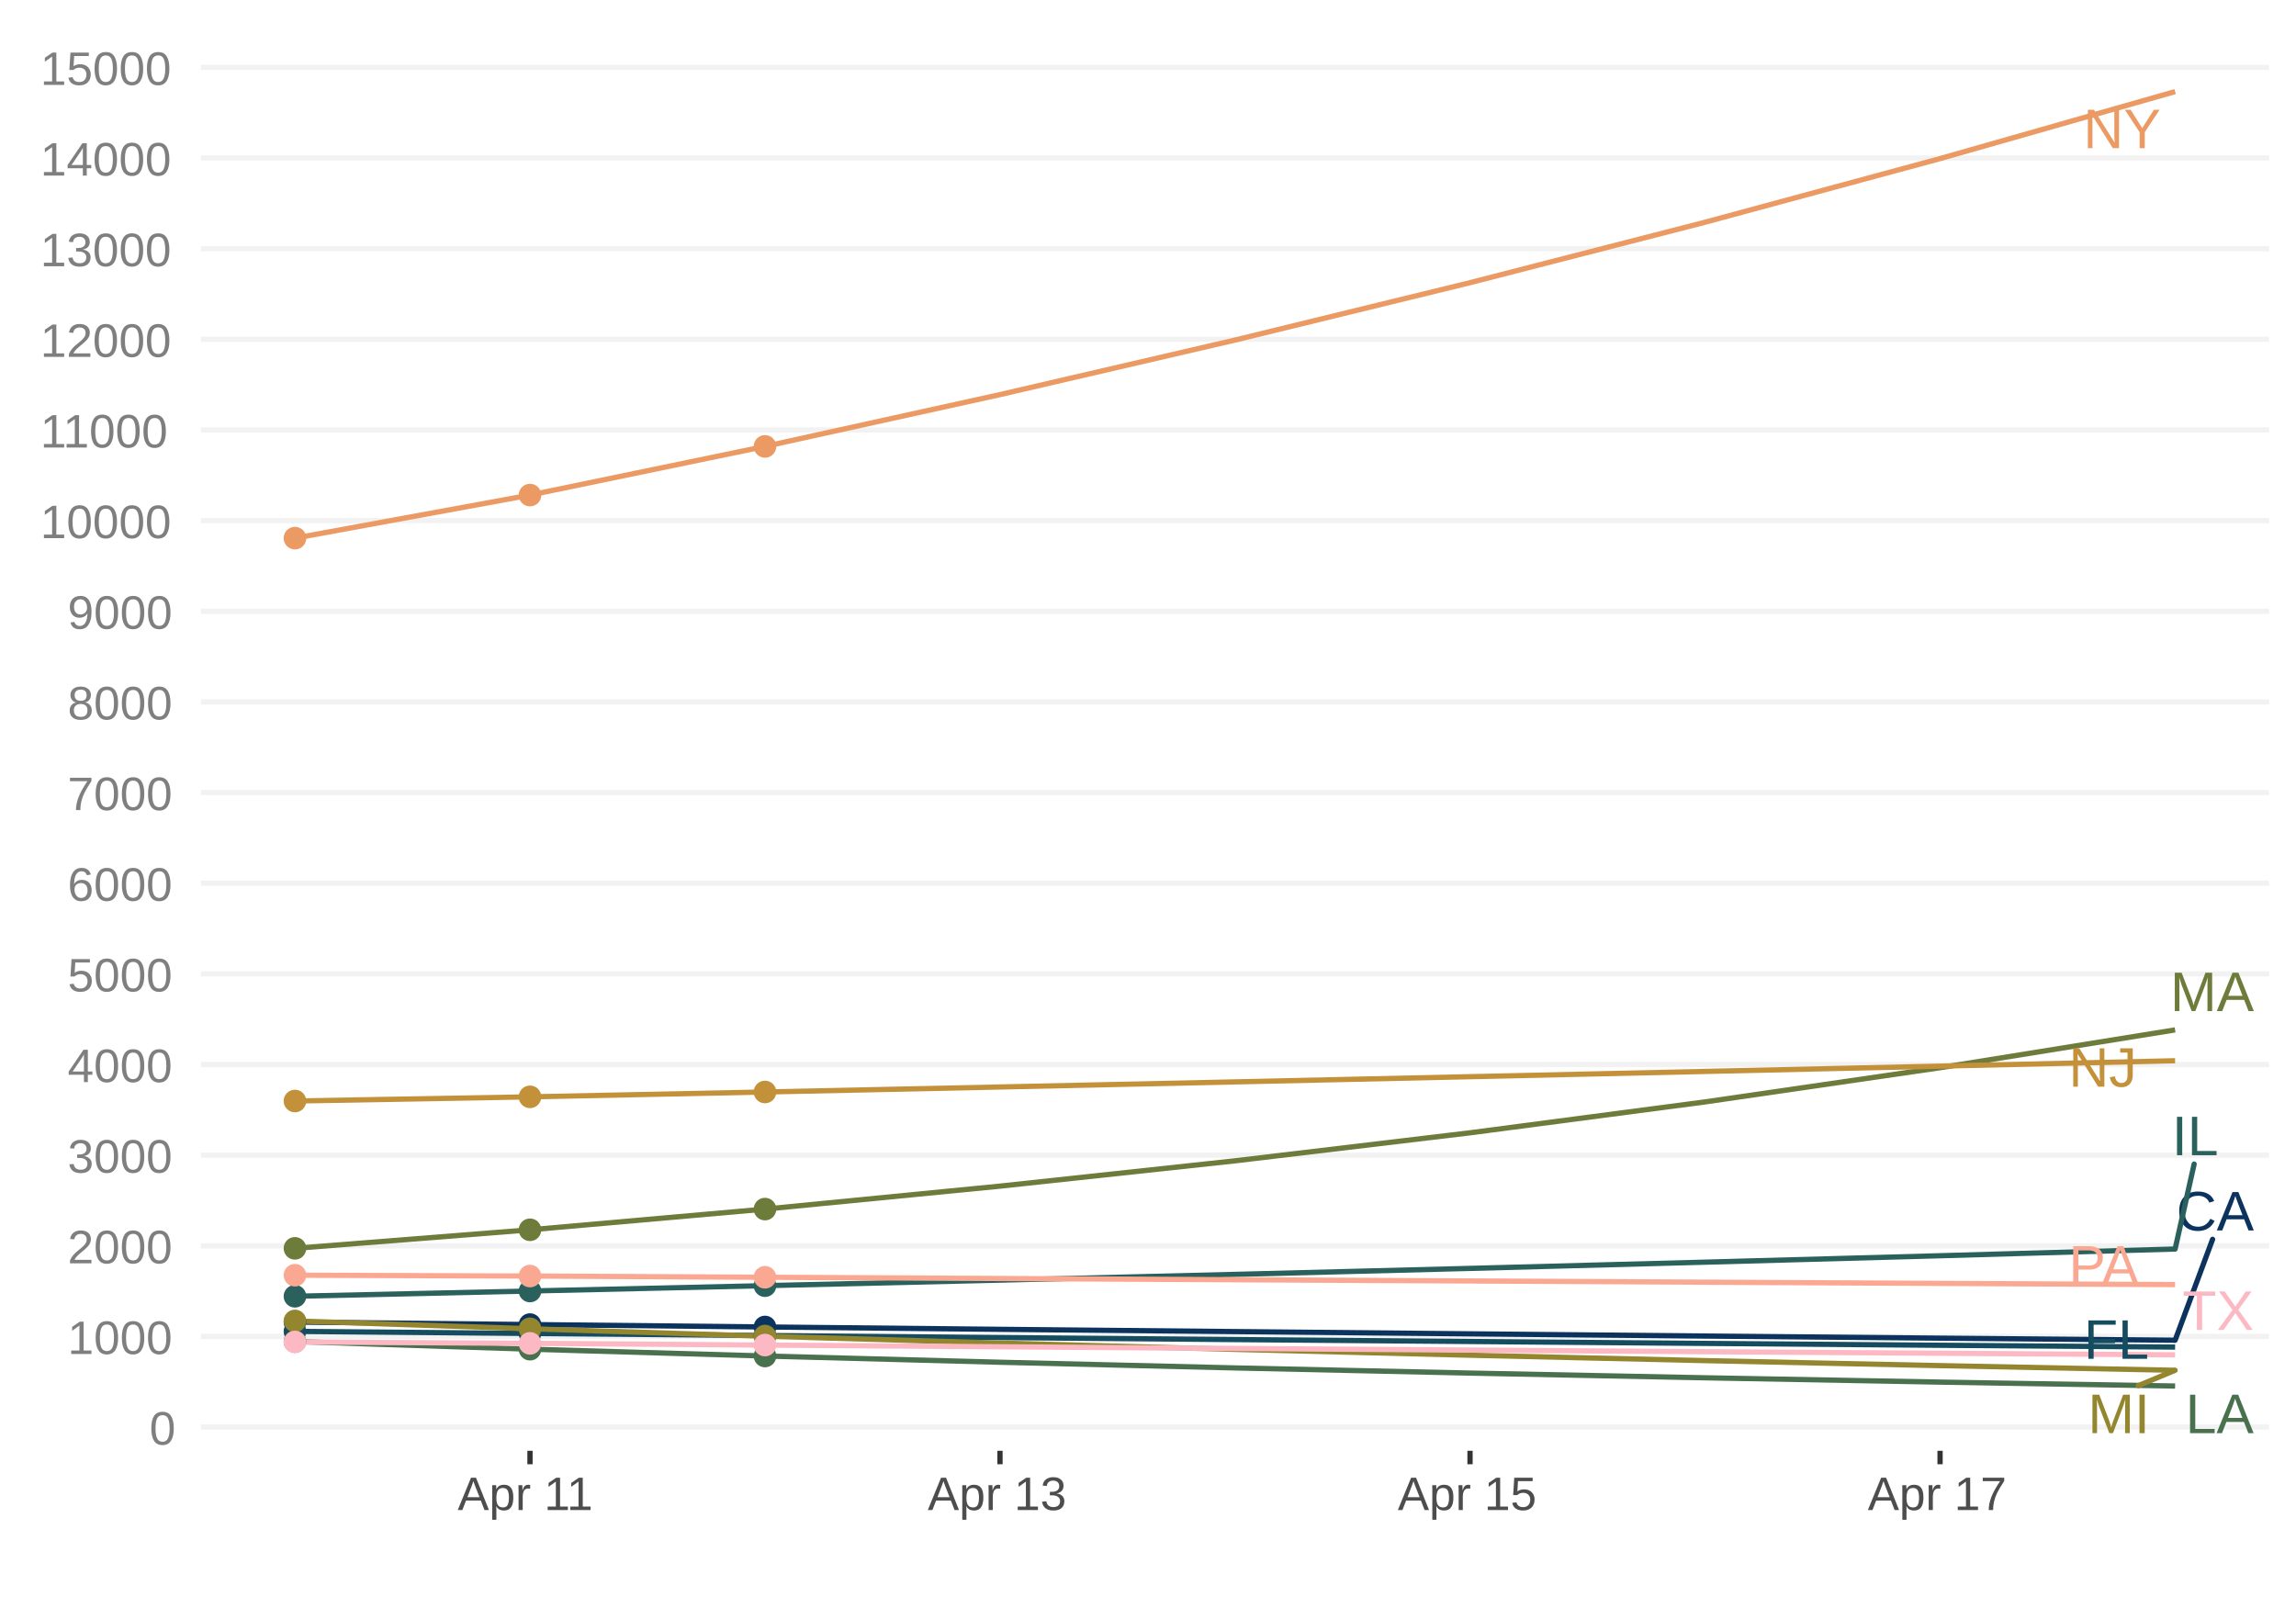
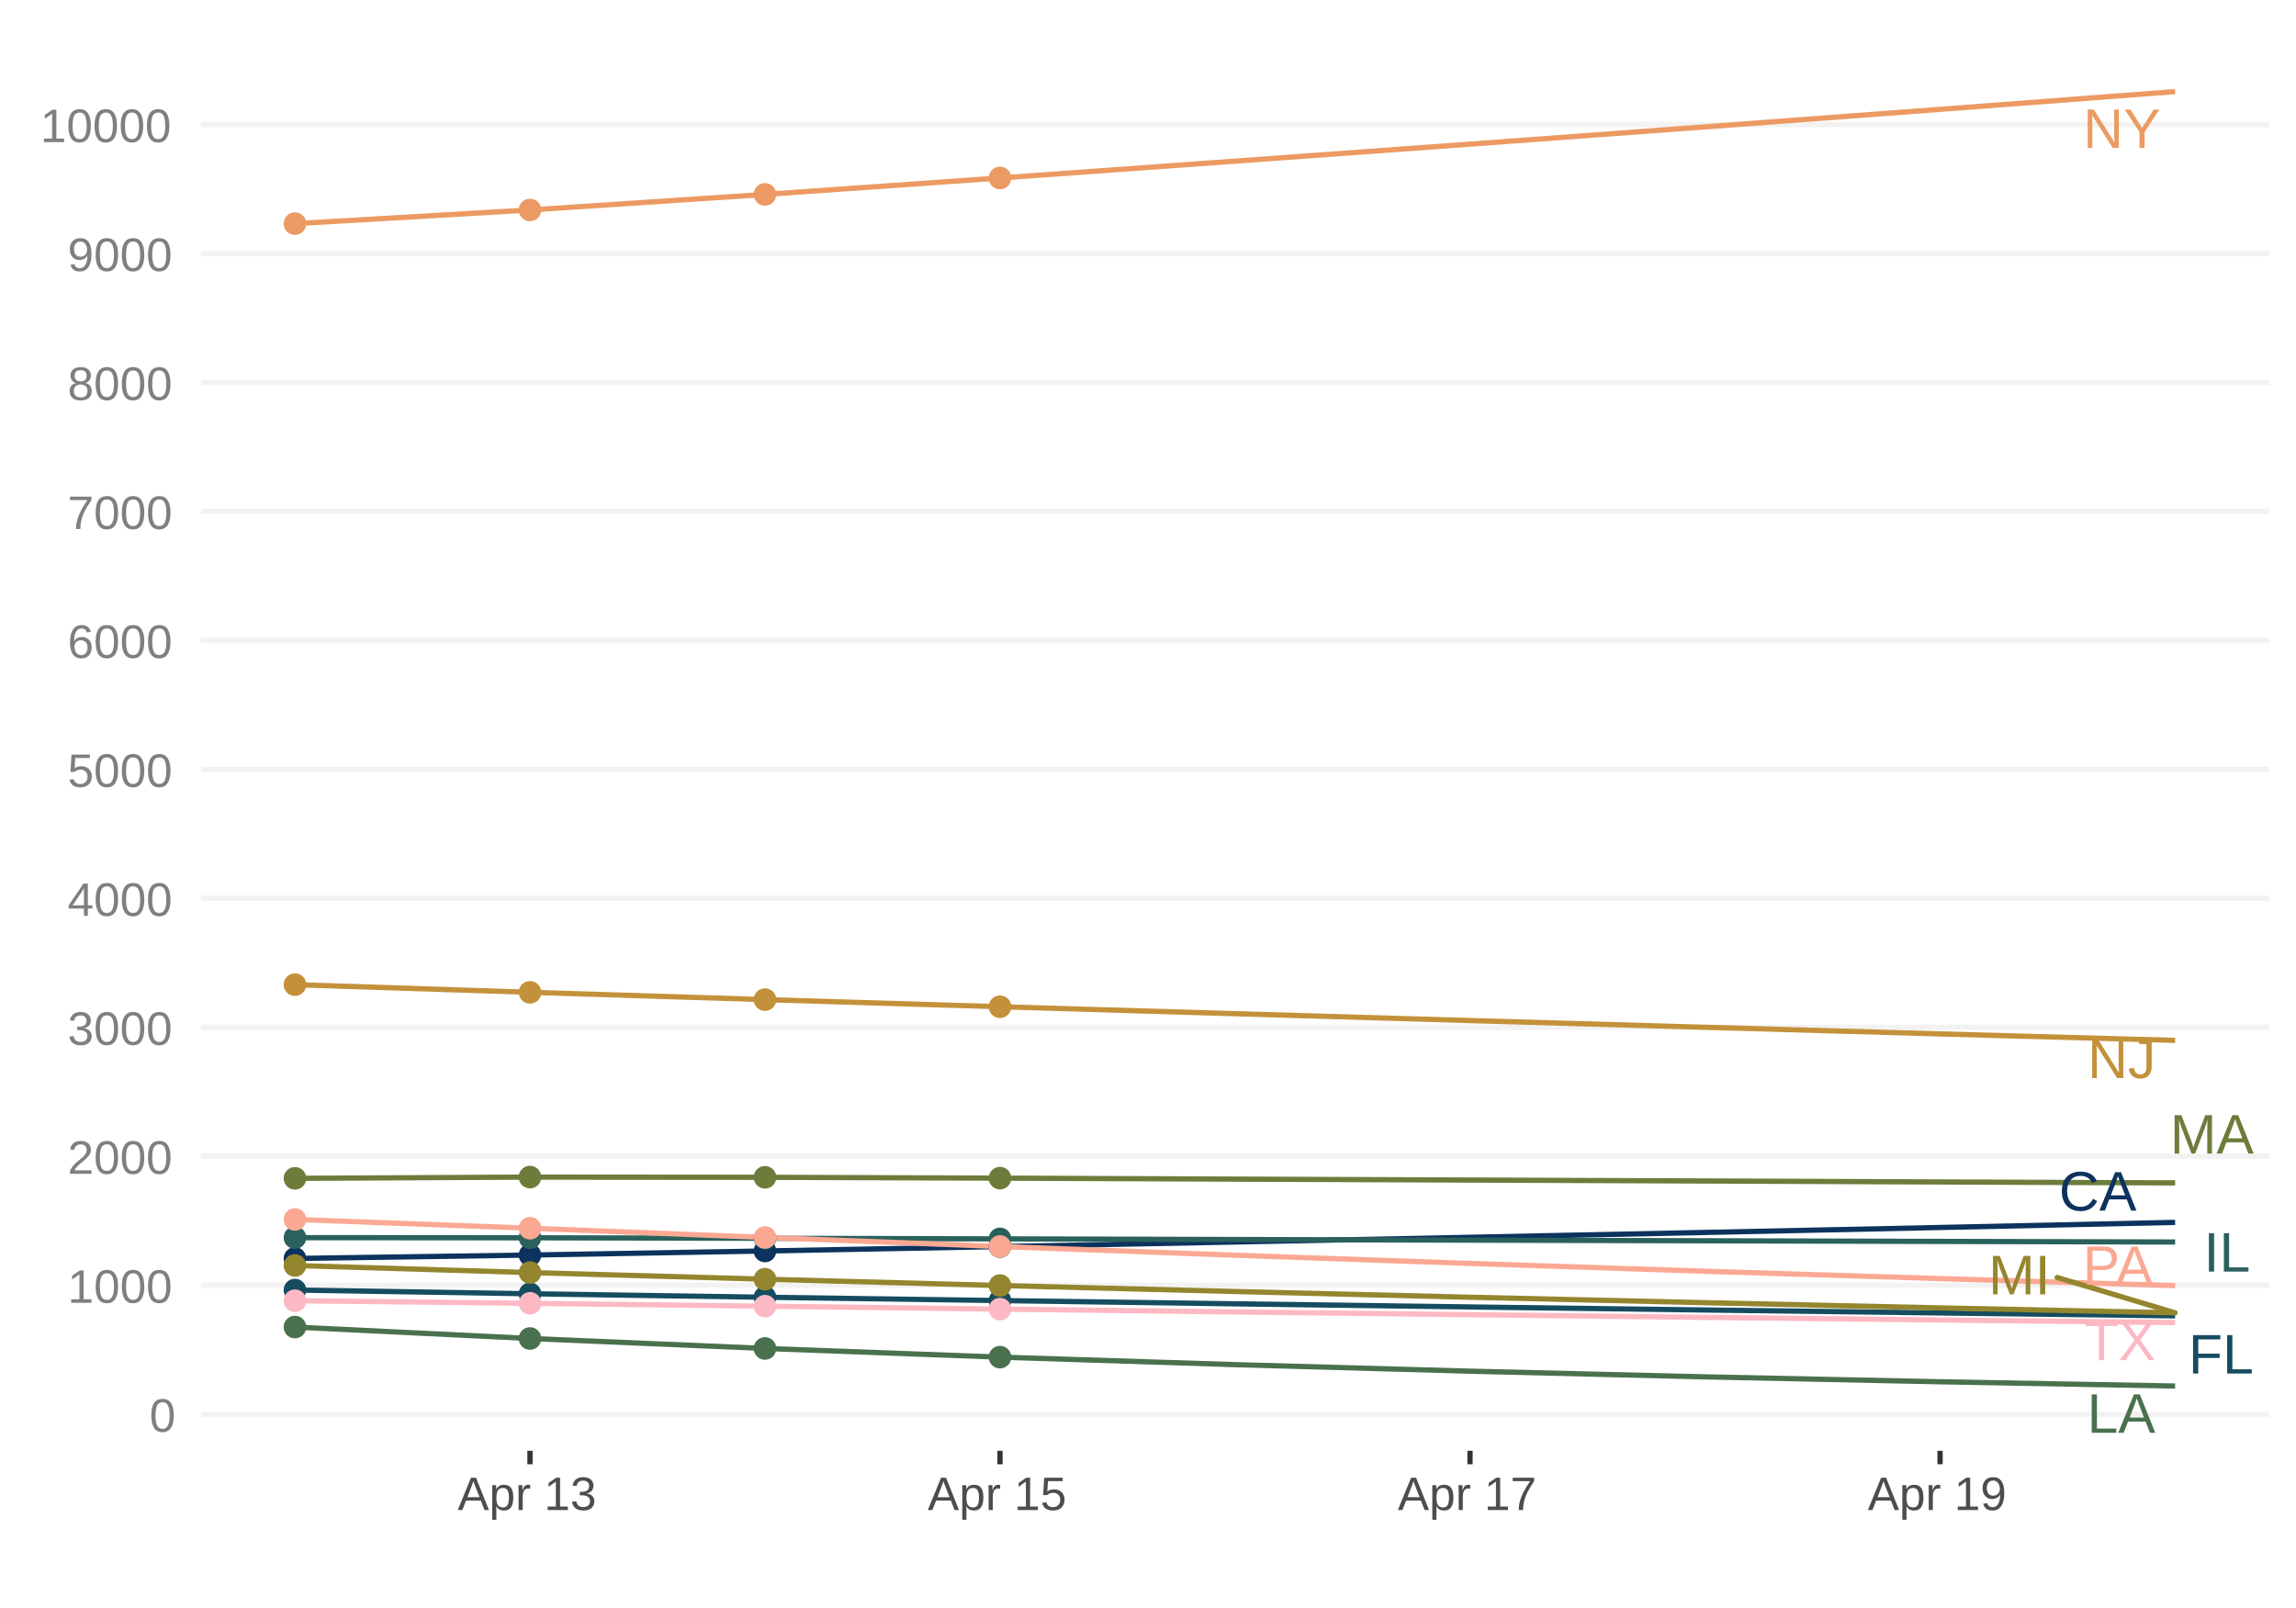
<svg xmlns="http://www.w3.org/2000/svg" viewBox="0 0 468.00 327.60">
  <defs>
    <style type="text/css">
    line, polyline, polygon, path, rect, circle {
      fill: none;
      stroke: #000000;
      stroke-linecap: round;
      stroke-linejoin: round;
      stroke-miterlimit: 10.00;
    }
  </style>
  </defs>
  <rect width="100%" height="100%" style="stroke: none; fill: none;" />
  <rect x="0.00" y="0.00" width="468.00" height="327.60" style="stroke-width: 1.07; stroke: none;" />
  <defs>
    <clipPath id="cpNDAuOTZ8NDYyLjUyfDI5NS43NHw1LjQ4">
      <rect x="40.96" y="5.48" width="421.56" height="290.26" />
    </clipPath>
  </defs>
-   <polyline points="40.96,290.91 462.52,290.91 " style="stroke-width: 1.07; stroke: #000000; stroke-opacity: 0.051; stroke-linecap: butt;" clip-path="url(#cpNDAuOTZ8NDYyLjUyfDI5NS43NHw1LjQ4)" />
-   <polyline points="40.96,272.43 462.52,272.43 " style="stroke-width: 1.07; stroke: #000000; stroke-opacity: 0.051; stroke-linecap: butt;" clip-path="url(#cpNDAuOTZ8NDYyLjUyfDI5NS43NHw1LjQ4)" />
-   <polyline points="40.96,253.96 462.52,253.96 " style="stroke-width: 1.07; stroke: #000000; stroke-opacity: 0.051; stroke-linecap: butt;" clip-path="url(#cpNDAuOTZ8NDYyLjUyfDI5NS43NHw1LjQ4)" />
-   <polyline points="40.96,235.48 462.52,235.48 " style="stroke-width: 1.07; stroke: #000000; stroke-opacity: 0.051; stroke-linecap: butt;" clip-path="url(#cpNDAuOTZ8NDYyLjUyfDI5NS43NHw1LjQ4)" />
-   <polyline points="40.96,217.00 462.52,217.00 " style="stroke-width: 1.07; stroke: #000000; stroke-opacity: 0.051; stroke-linecap: butt;" clip-path="url(#cpNDAuOTZ8NDYyLjUyfDI5NS43NHw1LjQ4)" />
-   <polyline points="40.96,198.52 462.52,198.52 " style="stroke-width: 1.07; stroke: #000000; stroke-opacity: 0.051; stroke-linecap: butt;" clip-path="url(#cpNDAuOTZ8NDYyLjUyfDI5NS43NHw1LjQ4)" />
-   <polyline points="40.96,180.04 462.52,180.04 " style="stroke-width: 1.07; stroke: #000000; stroke-opacity: 0.051; stroke-linecap: butt;" clip-path="url(#cpNDAuOTZ8NDYyLjUyfDI5NS43NHw1LjQ4)" />
-   <polyline points="40.96,161.56 462.52,161.56 " style="stroke-width: 1.07; stroke: #000000; stroke-opacity: 0.051; stroke-linecap: butt;" clip-path="url(#cpNDAuOTZ8NDYyLjUyfDI5NS43NHw1LjQ4)" />
-   <polyline points="40.96,143.08 462.52,143.08 " style="stroke-width: 1.07; stroke: #000000; stroke-opacity: 0.051; stroke-linecap: butt;" clip-path="url(#cpNDAuOTZ8NDYyLjUyfDI5NS43NHw1LjQ4)" />
-   <polyline points="40.96,124.60 462.52,124.60 " style="stroke-width: 1.07; stroke: #000000; stroke-opacity: 0.051; stroke-linecap: butt;" clip-path="url(#cpNDAuOTZ8NDYyLjUyfDI5NS43NHw1LjQ4)" />
-   <polyline points="40.96,106.13 462.52,106.13 " style="stroke-width: 1.07; stroke: #000000; stroke-opacity: 0.051; stroke-linecap: butt;" clip-path="url(#cpNDAuOTZ8NDYyLjUyfDI5NS43NHw1LjQ4)" />
-   <polyline points="40.96,87.65 462.52,87.65 " style="stroke-width: 1.07; stroke: #000000; stroke-opacity: 0.051; stroke-linecap: butt;" clip-path="url(#cpNDAuOTZ8NDYyLjUyfDI5NS43NHw1LjQ4)" />
-   <polyline points="40.96,69.17 462.52,69.17 " style="stroke-width: 1.07; stroke: #000000; stroke-opacity: 0.051; stroke-linecap: butt;" clip-path="url(#cpNDAuOTZ8NDYyLjUyfDI5NS43NHw1LjQ4)" />
-   <polyline points="40.96,50.69 462.52,50.69 " style="stroke-width: 1.07; stroke: #000000; stroke-opacity: 0.051; stroke-linecap: butt;" clip-path="url(#cpNDAuOTZ8NDYyLjUyfDI5NS43NHw1LjQ4)" />
-   <polyline points="40.96,32.21 462.52,32.21 " style="stroke-width: 1.07; stroke: #000000; stroke-opacity: 0.051; stroke-linecap: butt;" clip-path="url(#cpNDAuOTZ8NDYyLjUyfDI5NS43NHw1LjQ4)" />
-   <polyline points="40.96,13.73 462.52,13.73 " style="stroke-width: 1.07; stroke: #000000; stroke-opacity: 0.051; stroke-linecap: butt;" clip-path="url(#cpNDAuOTZ8NDYyLjUyfDI5NS43NHw1LjQ4)" />
-   <polyline points="60.12,269.50 108.03,270.01 155.93,270.50 203.83,270.98 251.74,271.44 299.64,271.90 347.55,272.35 395.45,272.78 443.36,273.20 " style="stroke-width: 1.07; stroke: #0C335D; stroke-linecap: butt;" clip-path="url(#cpNDAuOTZ8NDYyLjUyfDI5NS43NHw1LjQ4)" />
-   <polyline points="60.12,271.40 108.03,271.82 155.93,272.24 203.83,272.66 251.74,273.07 299.64,273.46 347.55,273.85 395.45,274.23 443.36,274.60 " style="stroke-width: 1.07; stroke: #164C60; stroke-linecap: butt;" clip-path="url(#cpNDAuOTZ8NDYyLjUyfDI5NS43NHw1LjQ4)" />
-   <polyline points="60.12,264.24 108.03,263.17 155.93,262.08 203.83,260.95 251.74,259.78 299.64,258.56 347.55,257.29 395.45,255.98 443.36,254.61 " style="stroke-width: 1.07; stroke: #2A615D; stroke-linecap: butt;" clip-path="url(#cpNDAuOTZ8NDYyLjUyfDI5NS43NHw1LjQ4)" />
-   <polyline points="60.12,273.47 108.03,275.03 155.93,276.42 203.83,277.69 251.74,278.85 299.64,279.90 347.55,280.86 395.45,281.74 443.36,282.54 " style="stroke-width: 1.07; stroke: #4A714E; stroke-linecap: butt;" clip-path="url(#cpNDAuOTZ8NDYyLjUyfDI5NS43NHw1LjQ4)" />
-   <polyline points="60.12,254.47 108.03,250.69 155.93,246.47 203.83,241.79 251.74,236.63 299.64,230.92 347.55,224.62 395.45,217.65 443.36,209.94 " style="stroke-width: 1.07; stroke: #6D7C3B; stroke-linecap: butt;" clip-path="url(#cpNDAuOTZ8NDYyLjUyfDI5NS43NHw1LjQ4)" />
-   <polyline points="60.12,269.27 108.03,270.87 155.93,272.38 203.83,273.78 251.74,275.07 299.64,276.26 347.55,277.36 395.45,278.38 443.36,279.33 " style="stroke-width: 1.07; stroke: #94862E; stroke-linecap: butt;" clip-path="url(#cpNDAuOTZ8NDYyLjUyfDI5NS43NHw1LjQ4)" />
-   <polyline points="60.12,224.44 108.03,223.59 155.93,222.60 203.83,221.58 251.74,220.54 299.64,219.48 347.55,218.41 395.45,217.33 443.36,216.23 " style="stroke-width: 1.07; stroke: #C4913B; stroke-linecap: butt;" clip-path="url(#cpNDAuOTZ8NDYyLjUyfDI5NS43NHw1LjQ4)" />
-   <polyline points="60.12,109.70 108.03,100.92 155.93,91.00 203.83,80.44 251.74,69.32 299.64,57.62 347.55,45.30 395.45,32.33 443.36,18.67 " style="stroke-width: 1.07; stroke: #EC9A63; stroke-linecap: butt;" clip-path="url(#cpNDAuOTZ8NDYyLjUyfDI5NS43NHw1LjQ4)" />
-   <polyline points="60.12,259.95 108.03,260.12 155.93,260.37 203.83,260.62 251.74,260.87 299.64,261.12 347.55,261.37 395.45,261.62 443.36,261.86 " style="stroke-width: 1.07; stroke: #FBA893; stroke-linecap: butt;" clip-path="url(#cpNDAuOTZ8NDYyLjUyfDI5NS43NHw1LjQ4)" />
-   <polyline points="60.12,273.56 108.03,273.84 155.93,274.19 203.83,274.54 251.74,274.88 299.64,275.21 347.55,275.54 395.45,275.86 443.36,276.18 " style="stroke-width: 1.07; stroke: #FCB9C3; stroke-linecap: butt;" clip-path="url(#cpNDAuOTZ8NDYyLjUyfDI5NS43NHw1LjQ4)" />
-   <circle cx="60.12" cy="269.50" r="1.95" style="stroke-width: 0.71; stroke: #0C335D; fill: #0C335D;" clip-path="url(#cpNDAuOTZ8NDYyLjUyfDI5NS43NHw1LjQ4)" />
-   <circle cx="108.03" cy="270.01" r="1.95" style="stroke-width: 0.71; stroke: #0C335D; fill: #0C335D;" clip-path="url(#cpNDAuOTZ8NDYyLjUyfDI5NS43NHw1LjQ4)" />
-   <circle cx="155.93" cy="270.50" r="1.95" style="stroke-width: 0.71; stroke: #0C335D; fill: #0C335D;" clip-path="url(#cpNDAuOTZ8NDYyLjUyfDI5NS43NHw1LjQ4)" />
-   <circle cx="60.12" cy="271.40" r="1.95" style="stroke-width: 0.71; stroke: #164C60; fill: #164C60;" clip-path="url(#cpNDAuOTZ8NDYyLjUyfDI5NS43NHw1LjQ4)" />
-   <circle cx="108.03" cy="271.82" r="1.95" style="stroke-width: 0.71; stroke: #164C60; fill: #164C60;" clip-path="url(#cpNDAuOTZ8NDYyLjUyfDI5NS43NHw1LjQ4)" />
-   <circle cx="155.93" cy="272.24" r="1.95" style="stroke-width: 0.71; stroke: #164C60; fill: #164C60;" clip-path="url(#cpNDAuOTZ8NDYyLjUyfDI5NS43NHw1LjQ4)" />
-   <circle cx="60.12" cy="264.24" r="1.95" style="stroke-width: 0.71; stroke: #2A615D; fill: #2A615D;" clip-path="url(#cpNDAuOTZ8NDYyLjUyfDI5NS43NHw1LjQ4)" />
-   <circle cx="108.03" cy="263.17" r="1.95" style="stroke-width: 0.71; stroke: #2A615D; fill: #2A615D;" clip-path="url(#cpNDAuOTZ8NDYyLjUyfDI5NS43NHw1LjQ4)" />
-   <circle cx="155.93" cy="262.08" r="1.95" style="stroke-width: 0.71; stroke: #2A615D; fill: #2A615D;" clip-path="url(#cpNDAuOTZ8NDYyLjUyfDI5NS43NHw1LjQ4)" />
-   <circle cx="60.12" cy="273.47" r="1.95" style="stroke-width: 0.71; stroke: #4A714E; fill: #4A714E;" clip-path="url(#cpNDAuOTZ8NDYyLjUyfDI5NS43NHw1LjQ4)" />
-   <circle cx="108.03" cy="275.03" r="1.95" style="stroke-width: 0.71; stroke: #4A714E; fill: #4A714E;" clip-path="url(#cpNDAuOTZ8NDYyLjUyfDI5NS43NHw1LjQ4)" />
-   <circle cx="155.93" cy="276.42" r="1.95" style="stroke-width: 0.71; stroke: #4A714E; fill: #4A714E;" clip-path="url(#cpNDAuOTZ8NDYyLjUyfDI5NS43NHw1LjQ4)" />
-   <circle cx="60.12" cy="254.47" r="1.95" style="stroke-width: 0.71; stroke: #6D7C3B; fill: #6D7C3B;" clip-path="url(#cpNDAuOTZ8NDYyLjUyfDI5NS43NHw1LjQ4)" />
-   <circle cx="108.03" cy="250.69" r="1.95" style="stroke-width: 0.71; stroke: #6D7C3B; fill: #6D7C3B;" clip-path="url(#cpNDAuOTZ8NDYyLjUyfDI5NS43NHw1LjQ4)" />
-   <circle cx="155.93" cy="246.47" r="1.95" style="stroke-width: 0.71; stroke: #6D7C3B; fill: #6D7C3B;" clip-path="url(#cpNDAuOTZ8NDYyLjUyfDI5NS43NHw1LjQ4)" />
-   <circle cx="60.12" cy="269.27" r="1.95" style="stroke-width: 0.71; stroke: #94862E; fill: #94862E;" clip-path="url(#cpNDAuOTZ8NDYyLjUyfDI5NS43NHw1LjQ4)" />
-   <circle cx="108.03" cy="270.87" r="1.95" style="stroke-width: 0.71; stroke: #94862E; fill: #94862E;" clip-path="url(#cpNDAuOTZ8NDYyLjUyfDI5NS43NHw1LjQ4)" />
-   <circle cx="155.93" cy="272.38" r="1.95" style="stroke-width: 0.71; stroke: #94862E; fill: #94862E;" clip-path="url(#cpNDAuOTZ8NDYyLjUyfDI5NS43NHw1LjQ4)" />
-   <circle cx="60.12" cy="224.44" r="1.95" style="stroke-width: 0.71; stroke: #C4913B; fill: #C4913B;" clip-path="url(#cpNDAuOTZ8NDYyLjUyfDI5NS43NHw1LjQ4)" />
-   <circle cx="108.03" cy="223.59" r="1.95" style="stroke-width: 0.71; stroke: #C4913B; fill: #C4913B;" clip-path="url(#cpNDAuOTZ8NDYyLjUyfDI5NS43NHw1LjQ4)" />
-   <circle cx="155.93" cy="222.60" r="1.95" style="stroke-width: 0.71; stroke: #C4913B; fill: #C4913B;" clip-path="url(#cpNDAuOTZ8NDYyLjUyfDI5NS43NHw1LjQ4)" />
-   <circle cx="60.12" cy="109.70" r="1.95" style="stroke-width: 0.71; stroke: #EC9A63; fill: #EC9A63;" clip-path="url(#cpNDAuOTZ8NDYyLjUyfDI5NS43NHw1LjQ4)" />
-   <circle cx="108.03" cy="100.92" r="1.95" style="stroke-width: 0.71; stroke: #EC9A63; fill: #EC9A63;" clip-path="url(#cpNDAuOTZ8NDYyLjUyfDI5NS43NHw1LjQ4)" />
-   <circle cx="155.93" cy="91.00" r="1.95" style="stroke-width: 0.71; stroke: #EC9A63; fill: #EC9A63;" clip-path="url(#cpNDAuOTZ8NDYyLjUyfDI5NS43NHw1LjQ4)" />
-   <circle cx="60.12" cy="259.95" r="1.95" style="stroke-width: 0.71; stroke: #FBA893; fill: #FBA893;" clip-path="url(#cpNDAuOTZ8NDYyLjUyfDI5NS43NHw1LjQ4)" />
-   <circle cx="108.03" cy="260.12" r="1.95" style="stroke-width: 0.71; stroke: #FBA893; fill: #FBA893;" clip-path="url(#cpNDAuOTZ8NDYyLjUyfDI5NS43NHw1LjQ4)" />
-   <circle cx="155.93" cy="260.37" r="1.95" style="stroke-width: 0.71; stroke: #FBA893; fill: #FBA893;" clip-path="url(#cpNDAuOTZ8NDYyLjUyfDI5NS43NHw1LjQ4)" />
-   <circle cx="60.12" cy="273.56" r="1.95" style="stroke-width: 0.71; stroke: #FCB9C3; fill: #FCB9C3;" clip-path="url(#cpNDAuOTZ8NDYyLjUyfDI5NS43NHw1LjQ4)" />
-   <circle cx="108.03" cy="273.84" r="1.95" style="stroke-width: 0.71; stroke: #FCB9C3; fill: #FCB9C3;" clip-path="url(#cpNDAuOTZ8NDYyLjUyfDI5NS43NHw1LjQ4)" />
-   <circle cx="155.93" cy="274.19" r="1.95" style="stroke-width: 0.71; stroke: #FCB9C3; fill: #FCB9C3;" clip-path="url(#cpNDAuOTZ8NDYyLjUyfDI5NS43NHw1LjQ4)" />
-   <line x1="451.00" y1="252.63" x2="443.36" y2="273.20" style="stroke-width: 1.07; stroke: #0C335D;" clip-path="url(#cpNDAuOTZ8NDYyLjUyfDI5NS43NHw1LjQ4)" />
+   <polyline points="40.96,288.28 462.52,288.28 " style="stroke-width: 1.07; stroke: #000000; stroke-opacity: 0.051; stroke-linecap: butt;" clip-path="url(#cpNDAuOTZ8NDYyLjUyfDI5NS43NHw1LjQ4)" />
+   <polyline points="40.96,261.99 462.52,261.99 " style="stroke-width: 1.07; stroke: #000000; stroke-opacity: 0.051; stroke-linecap: butt;" clip-path="url(#cpNDAuOTZ8NDYyLjUyfDI5NS43NHw1LjQ4)" />
+   <polyline points="40.96,235.70 462.52,235.70 " style="stroke-width: 1.07; stroke: #000000; stroke-opacity: 0.051; stroke-linecap: butt;" clip-path="url(#cpNDAuOTZ8NDYyLjUyfDI5NS43NHw1LjQ4)" />
+   <polyline points="40.96,209.41 462.52,209.41 " style="stroke-width: 1.07; stroke: #000000; stroke-opacity: 0.051; stroke-linecap: butt;" clip-path="url(#cpNDAuOTZ8NDYyLjUyfDI5NS43NHw1LjQ4)" />
+   <polyline points="40.96,183.12 462.52,183.12 " style="stroke-width: 1.07; stroke: #000000; stroke-opacity: 0.051; stroke-linecap: butt;" clip-path="url(#cpNDAuOTZ8NDYyLjUyfDI5NS43NHw1LjQ4)" />
+   <polyline points="40.96,156.83 462.52,156.83 " style="stroke-width: 1.07; stroke: #000000; stroke-opacity: 0.051; stroke-linecap: butt;" clip-path="url(#cpNDAuOTZ8NDYyLjUyfDI5NS43NHw1LjQ4)" />
+   <polyline points="40.96,130.54 462.52,130.54 " style="stroke-width: 1.07; stroke: #000000; stroke-opacity: 0.051; stroke-linecap: butt;" clip-path="url(#cpNDAuOTZ8NDYyLjUyfDI5NS43NHw1LjQ4)" />
+   <polyline points="40.96,104.25 462.52,104.25 " style="stroke-width: 1.07; stroke: #000000; stroke-opacity: 0.051; stroke-linecap: butt;" clip-path="url(#cpNDAuOTZ8NDYyLjUyfDI5NS43NHw1LjQ4)" />
+   <polyline points="40.96,77.96 462.52,77.96 " style="stroke-width: 1.07; stroke: #000000; stroke-opacity: 0.051; stroke-linecap: butt;" clip-path="url(#cpNDAuOTZ8NDYyLjUyfDI5NS43NHw1LjQ4)" />
+   <polyline points="40.96,51.68 462.52,51.68 " style="stroke-width: 1.07; stroke: #000000; stroke-opacity: 0.051; stroke-linecap: butt;" clip-path="url(#cpNDAuOTZ8NDYyLjUyfDI5NS43NHw1LjQ4)" />
+   <polyline points="40.96,25.39 462.52,25.39 " style="stroke-width: 1.07; stroke: #000000; stroke-opacity: 0.051; stroke-linecap: butt;" clip-path="url(#cpNDAuOTZ8NDYyLjUyfDI5NS43NHw1LjQ4)" />
+   <polyline points="60.12,256.53 108.03,255.84 155.93,255.01 203.83,254.11 251.74,253.18 299.64,252.22 347.55,251.23 395.45,250.22 443.36,249.18 " style="stroke-width: 1.07; stroke: #0C335D; stroke-linecap: butt;" clip-path="url(#cpNDAuOTZ8NDYyLjUyfDI5NS43NHw1LjQ4)" />
+   <polyline points="60.12,262.97 108.03,263.73 155.93,264.44 203.83,265.12 251.74,265.78 299.64,266.42 347.55,267.04 395.45,267.64 443.36,268.23 " style="stroke-width: 1.07; stroke: #164C60; stroke-linecap: butt;" clip-path="url(#cpNDAuOTZ8NDYyLjUyfDI5NS43NHw1LjQ4)" />
+   <polyline points="60.12,252.29 108.03,252.32 155.93,252.42 203.83,252.54 251.74,252.67 299.64,252.80 347.55,252.93 395.45,253.06 443.36,253.18 " style="stroke-width: 1.07; stroke: #2A615D; stroke-linecap: butt;" clip-path="url(#cpNDAuOTZ8NDYyLjUyfDI5NS43NHw1LjQ4)" />
+   <polyline points="60.12,270.52 108.03,272.85 155.93,274.88 203.83,276.65 251.74,278.18 299.64,279.51 347.55,280.67 395.45,281.67 443.36,282.54 " style="stroke-width: 1.07; stroke: #4A714E; stroke-linecap: butt;" clip-path="url(#cpNDAuOTZ8NDYyLjUyfDI5NS43NHw1LjQ4)" />
+   <polyline points="60.12,240.20 108.03,239.95 155.93,239.99 203.83,240.16 251.74,240.36 299.64,240.55 347.55,240.74 395.45,240.94 443.36,241.13 " style="stroke-width: 1.07; stroke: #6D7C3B; stroke-linecap: butt;" clip-path="url(#cpNDAuOTZ8NDYyLjUyfDI5NS43NHw1LjQ4)" />
+   <polyline points="60.12,257.97 108.03,259.41 155.93,260.76 203.83,262.05 251.74,263.27 299.64,264.44 347.55,265.55 395.45,266.61 443.36,267.62 " style="stroke-width: 1.07; stroke: #94862E; stroke-linecap: butt;" clip-path="url(#cpNDAuOTZ8NDYyLjUyfDI5NS43NHw1LjQ4)" />
+   <polyline points="60.12,200.72 108.03,202.28 155.93,203.77 203.83,205.22 251.74,206.64 299.64,208.04 347.55,209.41 395.45,210.76 443.36,212.08 " style="stroke-width: 1.07; stroke: #C4913B; stroke-linecap: butt;" clip-path="url(#cpNDAuOTZ8NDYyLjUyfDI5NS43NHw1LjQ4)" />
+   <polyline points="60.12,45.59 108.03,42.80 155.93,39.63 203.83,36.28 251.74,32.85 299.64,29.38 347.55,25.86 395.45,22.29 443.36,18.67 " style="stroke-width: 1.07; stroke: #EC9A63; stroke-linecap: butt;" clip-path="url(#cpNDAuOTZ8NDYyLjUyfDI5NS43NHw1LjQ4)" />
+   <polyline points="60.12,248.58 108.03,250.37 155.93,252.25 203.83,254.10 251.74,255.87 299.64,257.55 347.55,259.14 395.45,260.64 443.36,262.07 " style="stroke-width: 1.07; stroke: #FBA893; stroke-linecap: butt;" clip-path="url(#cpNDAuOTZ8NDYyLjUyfDI5NS43NHw1LjQ4)" />
+   <polyline points="60.12,265.15 108.03,265.68 155.93,266.26 203.83,266.86 251.74,267.44 299.64,268.00 347.55,268.55 395.45,269.08 443.36,269.60 " style="stroke-width: 1.07; stroke: #FCB9C3; stroke-linecap: butt;" clip-path="url(#cpNDAuOTZ8NDYyLjUyfDI5NS43NHw1LjQ4)" />
+   <circle cx="60.12" cy="256.53" r="1.95" style="stroke-width: 0.71; stroke: #0C335D; fill: #0C335D;" clip-path="url(#cpNDAuOTZ8NDYyLjUyfDI5NS43NHw1LjQ4)" />
+   <circle cx="108.03" cy="255.84" r="1.95" style="stroke-width: 0.71; stroke: #0C335D; fill: #0C335D;" clip-path="url(#cpNDAuOTZ8NDYyLjUyfDI5NS43NHw1LjQ4)" />
+   <circle cx="155.93" cy="255.01" r="1.95" style="stroke-width: 0.71; stroke: #0C335D; fill: #0C335D;" clip-path="url(#cpNDAuOTZ8NDYyLjUyfDI5NS43NHw1LjQ4)" />
+   <circle cx="203.83" cy="254.11" r="1.95" style="stroke-width: 0.71; stroke: #0C335D; fill: #0C335D;" clip-path="url(#cpNDAuOTZ8NDYyLjUyfDI5NS43NHw1LjQ4)" />
+   <circle cx="60.12" cy="262.97" r="1.95" style="stroke-width: 0.71; stroke: #164C60; fill: #164C60;" clip-path="url(#cpNDAuOTZ8NDYyLjUyfDI5NS43NHw1LjQ4)" />
+   <circle cx="108.03" cy="263.73" r="1.95" style="stroke-width: 0.71; stroke: #164C60; fill: #164C60;" clip-path="url(#cpNDAuOTZ8NDYyLjUyfDI5NS43NHw1LjQ4)" />
+   <circle cx="155.93" cy="264.44" r="1.95" style="stroke-width: 0.71; stroke: #164C60; fill: #164C60;" clip-path="url(#cpNDAuOTZ8NDYyLjUyfDI5NS43NHw1LjQ4)" />
+   <circle cx="203.83" cy="265.12" r="1.95" style="stroke-width: 0.71; stroke: #164C60; fill: #164C60;" clip-path="url(#cpNDAuOTZ8NDYyLjUyfDI5NS43NHw1LjQ4)" />
+   <circle cx="60.12" cy="252.29" r="1.95" style="stroke-width: 0.71; stroke: #2A615D; fill: #2A615D;" clip-path="url(#cpNDAuOTZ8NDYyLjUyfDI5NS43NHw1LjQ4)" />
+   <circle cx="108.03" cy="252.32" r="1.95" style="stroke-width: 0.71; stroke: #2A615D; fill: #2A615D;" clip-path="url(#cpNDAuOTZ8NDYyLjUyfDI5NS43NHw1LjQ4)" />
+   <circle cx="155.93" cy="252.42" r="1.95" style="stroke-width: 0.71; stroke: #2A615D; fill: #2A615D;" clip-path="url(#cpNDAuOTZ8NDYyLjUyfDI5NS43NHw1LjQ4)" />
+   <circle cx="203.83" cy="252.54" r="1.95" style="stroke-width: 0.71; stroke: #2A615D; fill: #2A615D;" clip-path="url(#cpNDAuOTZ8NDYyLjUyfDI5NS43NHw1LjQ4)" />
+   <circle cx="60.12" cy="270.52" r="1.95" style="stroke-width: 0.71; stroke: #4A714E; fill: #4A714E;" clip-path="url(#cpNDAuOTZ8NDYyLjUyfDI5NS43NHw1LjQ4)" />
+   <circle cx="108.03" cy="272.85" r="1.95" style="stroke-width: 0.71; stroke: #4A714E; fill: #4A714E;" clip-path="url(#cpNDAuOTZ8NDYyLjUyfDI5NS43NHw1LjQ4)" />
+   <circle cx="155.93" cy="274.88" r="1.95" style="stroke-width: 0.71; stroke: #4A714E; fill: #4A714E;" clip-path="url(#cpNDAuOTZ8NDYyLjUyfDI5NS43NHw1LjQ4)" />
+   <circle cx="203.83" cy="276.65" r="1.95" style="stroke-width: 0.71; stroke: #4A714E; fill: #4A714E;" clip-path="url(#cpNDAuOTZ8NDYyLjUyfDI5NS43NHw1LjQ4)" />
+   <circle cx="60.12" cy="240.20" r="1.95" style="stroke-width: 0.71; stroke: #6D7C3B; fill: #6D7C3B;" clip-path="url(#cpNDAuOTZ8NDYyLjUyfDI5NS43NHw1LjQ4)" />
+   <circle cx="108.03" cy="239.95" r="1.95" style="stroke-width: 0.71; stroke: #6D7C3B; fill: #6D7C3B;" clip-path="url(#cpNDAuOTZ8NDYyLjUyfDI5NS43NHw1LjQ4)" />
+   <circle cx="155.93" cy="239.99" r="1.95" style="stroke-width: 0.71; stroke: #6D7C3B; fill: #6D7C3B;" clip-path="url(#cpNDAuOTZ8NDYyLjUyfDI5NS43NHw1LjQ4)" />
+   <circle cx="203.83" cy="240.16" r="1.95" style="stroke-width: 0.71; stroke: #6D7C3B; fill: #6D7C3B;" clip-path="url(#cpNDAuOTZ8NDYyLjUyfDI5NS43NHw1LjQ4)" />
+   <circle cx="60.12" cy="257.97" r="1.95" style="stroke-width: 0.71; stroke: #94862E; fill: #94862E;" clip-path="url(#cpNDAuOTZ8NDYyLjUyfDI5NS43NHw1LjQ4)" />
+   <circle cx="108.03" cy="259.41" r="1.95" style="stroke-width: 0.71; stroke: #94862E; fill: #94862E;" clip-path="url(#cpNDAuOTZ8NDYyLjUyfDI5NS43NHw1LjQ4)" />
+   <circle cx="155.93" cy="260.76" r="1.95" style="stroke-width: 0.71; stroke: #94862E; fill: #94862E;" clip-path="url(#cpNDAuOTZ8NDYyLjUyfDI5NS43NHw1LjQ4)" />
+   <circle cx="203.83" cy="262.05" r="1.95" style="stroke-width: 0.71; stroke: #94862E; fill: #94862E;" clip-path="url(#cpNDAuOTZ8NDYyLjUyfDI5NS43NHw1LjQ4)" />
+   <circle cx="60.12" cy="200.72" r="1.95" style="stroke-width: 0.71; stroke: #C4913B; fill: #C4913B;" clip-path="url(#cpNDAuOTZ8NDYyLjUyfDI5NS43NHw1LjQ4)" />
+   <circle cx="108.03" cy="202.28" r="1.95" style="stroke-width: 0.71; stroke: #C4913B; fill: #C4913B;" clip-path="url(#cpNDAuOTZ8NDYyLjUyfDI5NS43NHw1LjQ4)" />
+   <circle cx="155.93" cy="203.77" r="1.95" style="stroke-width: 0.71; stroke: #C4913B; fill: #C4913B;" clip-path="url(#cpNDAuOTZ8NDYyLjUyfDI5NS43NHw1LjQ4)" />
+   <circle cx="203.83" cy="205.22" r="1.95" style="stroke-width: 0.71; stroke: #C4913B; fill: #C4913B;" clip-path="url(#cpNDAuOTZ8NDYyLjUyfDI5NS43NHw1LjQ4)" />
+   <circle cx="60.12" cy="45.59" r="1.95" style="stroke-width: 0.71; stroke: #EC9A63; fill: #EC9A63;" clip-path="url(#cpNDAuOTZ8NDYyLjUyfDI5NS43NHw1LjQ4)" />
+   <circle cx="108.03" cy="42.80" r="1.95" style="stroke-width: 0.71; stroke: #EC9A63; fill: #EC9A63;" clip-path="url(#cpNDAuOTZ8NDYyLjUyfDI5NS43NHw1LjQ4)" />
+   <circle cx="155.93" cy="39.63" r="1.95" style="stroke-width: 0.71; stroke: #EC9A63; fill: #EC9A63;" clip-path="url(#cpNDAuOTZ8NDYyLjUyfDI5NS43NHw1LjQ4)" />
+   <circle cx="203.83" cy="36.28" r="1.95" style="stroke-width: 0.71; stroke: #EC9A63; fill: #EC9A63;" clip-path="url(#cpNDAuOTZ8NDYyLjUyfDI5NS43NHw1LjQ4)" />
+   <circle cx="60.12" cy="248.58" r="1.95" style="stroke-width: 0.71; stroke: #FBA893; fill: #FBA893;" clip-path="url(#cpNDAuOTZ8NDYyLjUyfDI5NS43NHw1LjQ4)" />
+   <circle cx="108.03" cy="250.37" r="1.95" style="stroke-width: 0.71; stroke: #FBA893; fill: #FBA893;" clip-path="url(#cpNDAuOTZ8NDYyLjUyfDI5NS43NHw1LjQ4)" />
+   <circle cx="155.93" cy="252.25" r="1.95" style="stroke-width: 0.71; stroke: #FBA893; fill: #FBA893;" clip-path="url(#cpNDAuOTZ8NDYyLjUyfDI5NS43NHw1LjQ4)" />
+   <circle cx="203.83" cy="254.10" r="1.95" style="stroke-width: 0.71; stroke: #FBA893; fill: #FBA893;" clip-path="url(#cpNDAuOTZ8NDYyLjUyfDI5NS43NHw1LjQ4)" />
+   <circle cx="60.12" cy="265.15" r="1.95" style="stroke-width: 0.71; stroke: #FCB9C3; fill: #FCB9C3;" clip-path="url(#cpNDAuOTZ8NDYyLjUyfDI5NS43NHw1LjQ4)" />
+   <circle cx="108.03" cy="265.68" r="1.95" style="stroke-width: 0.71; stroke: #FCB9C3; fill: #FCB9C3;" clip-path="url(#cpNDAuOTZ8NDYyLjUyfDI5NS43NHw1LjQ4)" />
+   <circle cx="155.93" cy="266.26" r="1.95" style="stroke-width: 0.71; stroke: #FCB9C3; fill: #FCB9C3;" clip-path="url(#cpNDAuOTZ8NDYyLjUyfDI5NS43NHw1LjQ4)" />
+   <circle cx="203.83" cy="266.86" r="1.95" style="stroke-width: 0.71; stroke: #FCB9C3; fill: #FCB9C3;" clip-path="url(#cpNDAuOTZ8NDYyLjUyfDI5NS43NHw1LjQ4)" />
  <g clip-path="url(#cpNDAuOTZ8NDYyLjUyfDI5NS43NHw1LjQ4)">
-     <text x="443.62" y="250.83" style="font-size: 11.38px; fill: #0C335D; font-family: Arial;" textLength="15.28px" lengthAdjust="spacingAndGlyphs">CA</text>
+     <text x="419.69" y="246.78" style="font-size: 11.38px; fill: #0C335D; font-family: Arial;" textLength="15.28px" lengthAdjust="spacingAndGlyphs">CA</text>
  </g>
  <g clip-path="url(#cpNDAuOTZ8NDYyLjUyfDI5NS43NHw1LjQ4)">
-     <text x="424.75" y="276.99" style="font-size: 11.38px; fill: #164C60; font-family: Arial;" textLength="12.84px" lengthAdjust="spacingAndGlyphs">FL</text>
-   </g>
-   <line x1="447.24" y1="237.29" x2="443.36" y2="254.61" style="stroke-width: 1.07; stroke: #2A615D;" clip-path="url(#cpNDAuOTZ8NDYyLjUyfDI5NS43NHw1LjQ4)" />
-   <g clip-path="url(#cpNDAuOTZ8NDYyLjUyfDI5NS43NHw1LjQ4)">
-     <text x="442.70" y="235.49" style="font-size: 11.38px; fill: #2A615D; font-family: Arial;" textLength="9.17px" lengthAdjust="spacingAndGlyphs">IL</text>
+     <text x="446.08" y="279.99" style="font-size: 11.38px; fill: #164C60; font-family: Arial;" textLength="12.84px" lengthAdjust="spacingAndGlyphs">FL</text>
  </g>
  <g clip-path="url(#cpNDAuOTZ8NDYyLjUyfDI5NS43NHw1LjQ4)">
-     <text x="445.47" y="292.14" style="font-size: 11.38px; fill: #4A714E; font-family: Arial;" textLength="13.45px" lengthAdjust="spacingAndGlyphs">LA</text>
+     <text x="449.20" y="259.21" style="font-size: 11.38px; fill: #2A615D; font-family: Arial;" textLength="9.17px" lengthAdjust="spacingAndGlyphs">IL</text>
  </g>
  <g clip-path="url(#cpNDAuOTZ8NDYyLjUyfDI5NS43NHw1LjQ4)">
-     <text x="442.36" y="206.11" style="font-size: 11.38px; fill: #6D7C3B; font-family: Arial;" textLength="16.50px" lengthAdjust="spacingAndGlyphs">MA</text>
-   </g>
-   <line x1="435.86" y1="282.46" x2="443.36" y2="279.33" style="stroke-width: 1.07; stroke: #94862E;" clip-path="url(#cpNDAuOTZ8NDYyLjUyfDI5NS43NHw1LjQ4)" />
-   <g clip-path="url(#cpNDAuOTZ8NDYyLjUyfDI5NS43NHw1LjQ4)">
-     <text x="425.57" y="292.14" style="font-size: 11.38px; fill: #94862E; font-family: Arial;" textLength="12.22px" lengthAdjust="spacingAndGlyphs">MI</text>
+     <text x="425.42" y="292.07" style="font-size: 11.38px; fill: #4A714E; font-family: Arial;" textLength="13.45px" lengthAdjust="spacingAndGlyphs">LA</text>
  </g>
  <g clip-path="url(#cpNDAuOTZ8NDYyLjUyfDI5NS43NHw1LjQ4)">
-     <text x="421.66" y="221.52" style="font-size: 11.38px; fill: #C4913B; font-family: Arial;" textLength="13.44px" lengthAdjust="spacingAndGlyphs">NJ</text>
+     <text x="442.32" y="235.15" style="font-size: 11.38px; fill: #6D7C3B; font-family: Arial;" textLength="16.50px" lengthAdjust="spacingAndGlyphs">MA</text>
+   </g>
+   <line x1="419.32" y1="260.41" x2="443.36" y2="267.62" style="stroke-width: 1.07; stroke: #94862E;" clip-path="url(#cpNDAuOTZ8NDYyLjUyfDI5NS43NHw1LjQ4)" />
+   <g clip-path="url(#cpNDAuOTZ8NDYyLjUyfDI5NS43NHw1LjQ4)">
+     <text x="405.30" y="263.85" style="font-size: 11.38px; fill: #94862E; font-family: Arial;" textLength="12.22px" lengthAdjust="spacingAndGlyphs">MI</text>
  </g>
  <g clip-path="url(#cpNDAuOTZ8NDYyLjUyfDI5NS43NHw1LjQ4)">
-     <text x="424.64" y="30.20" style="font-size: 11.38px; fill: #EC9A63; font-family: Arial;" textLength="15.28px" lengthAdjust="spacingAndGlyphs">NY</text>
+     <text x="425.52" y="219.78" style="font-size: 11.38px; fill: #C4913B; font-family: Arial;" textLength="13.44px" lengthAdjust="spacingAndGlyphs">NJ</text>
  </g>
  <g clip-path="url(#cpNDAuOTZ8NDYyLjUyfDI5NS43NHw1LjQ4)">
-     <text x="421.65" y="261.86" style="font-size: 11.38px; fill: #FBA893; font-family: Arial;" textLength="14.67px" lengthAdjust="spacingAndGlyphs">PA</text>
+     <text x="424.61" y="30.15" style="font-size: 11.38px; fill: #EC9A63; font-family: Arial;" textLength="15.28px" lengthAdjust="spacingAndGlyphs">NY</text>
  </g>
  <g clip-path="url(#cpNDAuOTZ8NDYyLjUyfDI5NS43NHw1LjQ4)">
-     <text x="444.86" y="271.10" style="font-size: 11.38px; fill: #FCB9C3; font-family: Arial;" textLength="14.06px" lengthAdjust="spacingAndGlyphs">TX</text>
+     <text x="424.52" y="261.93" style="font-size: 11.38px; fill: #FBA893; font-family: Arial;" textLength="14.67px" lengthAdjust="spacingAndGlyphs">PA</text>
+   </g>
+   <g clip-path="url(#cpNDAuOTZ8NDYyLjUyfDI5NS43NHw1LjQ4)">
+     <text x="424.88" y="277.27" style="font-size: 11.38px; fill: #FCB9C3; font-family: Arial;" textLength="14.06px" lengthAdjust="spacingAndGlyphs">TX</text>
  </g>
  <defs>
    <clipPath id="cpMC4wMHw0NjguMDB8MzI3LjYwfDAuMDA=">
      <rect x="0.00" y="0.00" width="468.00" height="327.60" />
    </clipPath>
  </defs>
  <g clip-path="url(#cpMC4wMHw0NjguMDB8MzI3LjYwfDAuMDA=)">
-     <text x="30.47" y="294.49" style="font-size: 9.60px; fill: #7F7F7F; font-family: Arial;" textLength="5.56px" lengthAdjust="spacingAndGlyphs">0</text>
+     <text x="30.47" y="291.86" style="font-size: 9.60px; fill: #7F7F7F; font-family: Arial;" textLength="5.56px" lengthAdjust="spacingAndGlyphs">0</text>
  </g>
  <g clip-path="url(#cpMC4wMHw0NjguMDB8MzI3LjYwfDAuMDA=)">
-     <text x="13.78" y="276.01" style="font-size: 9.60px; fill: #7F7F7F; font-family: Arial;" textLength="22.25px" lengthAdjust="spacingAndGlyphs">1000</text>
+     <text x="13.78" y="265.57" style="font-size: 9.60px; fill: #7F7F7F; font-family: Arial;" textLength="22.25px" lengthAdjust="spacingAndGlyphs">1000</text>
  </g>
  <g clip-path="url(#cpMC4wMHw0NjguMDB8MzI3LjYwfDAuMDA=)">
-     <text x="13.78" y="257.53" style="font-size: 9.60px; fill: #7F7F7F; font-family: Arial;" textLength="22.25px" lengthAdjust="spacingAndGlyphs">2000</text>
+     <text x="13.78" y="239.28" style="font-size: 9.60px; fill: #7F7F7F; font-family: Arial;" textLength="22.25px" lengthAdjust="spacingAndGlyphs">2000</text>
  </g>
  <g clip-path="url(#cpMC4wMHw0NjguMDB8MzI3LjYwfDAuMDA=)">
-     <text x="13.78" y="239.05" style="font-size: 9.60px; fill: #7F7F7F; font-family: Arial;" textLength="22.25px" lengthAdjust="spacingAndGlyphs">3000</text>
+     <text x="13.78" y="212.99" style="font-size: 9.60px; fill: #7F7F7F; font-family: Arial;" textLength="22.25px" lengthAdjust="spacingAndGlyphs">3000</text>
  </g>
  <g clip-path="url(#cpMC4wMHw0NjguMDB8MzI3LjYwfDAuMDA=)">
-     <text x="13.78" y="220.58" style="font-size: 9.60px; fill: #7F7F7F; font-family: Arial;" textLength="22.25px" lengthAdjust="spacingAndGlyphs">4000</text>
+     <text x="13.78" y="186.70" style="font-size: 9.60px; fill: #7F7F7F; font-family: Arial;" textLength="22.25px" lengthAdjust="spacingAndGlyphs">4000</text>
  </g>
  <g clip-path="url(#cpMC4wMHw0NjguMDB8MzI3LjYwfDAuMDA=)">
-     <text x="13.78" y="202.10" style="font-size: 9.60px; fill: #7F7F7F; font-family: Arial;" textLength="22.25px" lengthAdjust="spacingAndGlyphs">5000</text>
+     <text x="13.78" y="160.41" style="font-size: 9.60px; fill: #7F7F7F; font-family: Arial;" textLength="22.25px" lengthAdjust="spacingAndGlyphs">5000</text>
  </g>
  <g clip-path="url(#cpMC4wMHw0NjguMDB8MzI3LjYwfDAuMDA=)">
-     <text x="13.78" y="183.62" style="font-size: 9.60px; fill: #7F7F7F; font-family: Arial;" textLength="22.25px" lengthAdjust="spacingAndGlyphs">6000</text>
+     <text x="13.78" y="134.12" style="font-size: 9.60px; fill: #7F7F7F; font-family: Arial;" textLength="22.25px" lengthAdjust="spacingAndGlyphs">6000</text>
  </g>
  <g clip-path="url(#cpMC4wMHw0NjguMDB8MzI3LjYwfDAuMDA=)">
-     <text x="13.78" y="165.14" style="font-size: 9.60px; fill: #7F7F7F; font-family: Arial;" textLength="22.25px" lengthAdjust="spacingAndGlyphs">7000</text>
+     <text x="13.78" y="107.83" style="font-size: 9.60px; fill: #7F7F7F; font-family: Arial;" textLength="22.25px" lengthAdjust="spacingAndGlyphs">7000</text>
  </g>
  <g clip-path="url(#cpMC4wMHw0NjguMDB8MzI3LjYwfDAuMDA=)">
-     <text x="13.78" y="146.66" style="font-size: 9.60px; fill: #7F7F7F; font-family: Arial;" textLength="22.25px" lengthAdjust="spacingAndGlyphs">8000</text>
+     <text x="13.78" y="81.54" style="font-size: 9.60px; fill: #7F7F7F; font-family: Arial;" textLength="22.25px" lengthAdjust="spacingAndGlyphs">8000</text>
  </g>
  <g clip-path="url(#cpMC4wMHw0NjguMDB8MzI3LjYwfDAuMDA=)">
-     <text x="13.78" y="128.18" style="font-size: 9.60px; fill: #7F7F7F; font-family: Arial;" textLength="22.25px" lengthAdjust="spacingAndGlyphs">9000</text>
+     <text x="13.78" y="55.25" style="font-size: 9.60px; fill: #7F7F7F; font-family: Arial;" textLength="22.25px" lengthAdjust="spacingAndGlyphs">9000</text>
  </g>
  <g clip-path="url(#cpMC4wMHw0NjguMDB8MzI3LjYwfDAuMDA=)">
-     <text x="8.22" y="109.70" style="font-size: 9.60px; fill: #7F7F7F; font-family: Arial;" textLength="27.81px" lengthAdjust="spacingAndGlyphs">10000</text>
-   </g>
-   <g clip-path="url(#cpMC4wMHw0NjguMDB8MzI3LjYwfDAuMDA=)">
-     <text x="8.22" y="91.22" style="font-size: 9.60px; fill: #7F7F7F; font-family: Arial;" textLength="27.81px" lengthAdjust="spacingAndGlyphs">11000</text>
-   </g>
-   <g clip-path="url(#cpMC4wMHw0NjguMDB8MzI3LjYwfDAuMDA=)">
-     <text x="8.22" y="72.75" style="font-size: 9.60px; fill: #7F7F7F; font-family: Arial;" textLength="27.81px" lengthAdjust="spacingAndGlyphs">12000</text>
-   </g>
-   <g clip-path="url(#cpMC4wMHw0NjguMDB8MzI3LjYwfDAuMDA=)">
-     <text x="8.22" y="54.27" style="font-size: 9.60px; fill: #7F7F7F; font-family: Arial;" textLength="27.81px" lengthAdjust="spacingAndGlyphs">13000</text>
-   </g>
-   <g clip-path="url(#cpMC4wMHw0NjguMDB8MzI3LjYwfDAuMDA=)">
-     <text x="8.22" y="35.79" style="font-size: 9.60px; fill: #7F7F7F; font-family: Arial;" textLength="27.81px" lengthAdjust="spacingAndGlyphs">14000</text>
-   </g>
-   <g clip-path="url(#cpMC4wMHw0NjguMDB8MzI3LjYwfDAuMDA=)">
-     <text x="8.22" y="17.31" style="font-size: 9.60px; fill: #7F7F7F; font-family: Arial;" textLength="27.81px" lengthAdjust="spacingAndGlyphs">15000</text>
+     <text x="8.22" y="28.96" style="font-size: 9.60px; fill: #7F7F7F; font-family: Arial;" textLength="27.81px" lengthAdjust="spacingAndGlyphs">10000</text>
  </g>
  <polyline points="108.03,298.48 108.03,295.74 " style="stroke-width: 1.07; stroke: #333333; stroke-linecap: butt;" clip-path="url(#cpMC4wMHw0NjguMDB8MzI3LjYwfDAuMDA=)" />
  <polyline points="203.83,298.48 203.83,295.74 " style="stroke-width: 1.07; stroke: #333333; stroke-linecap: butt;" clip-path="url(#cpMC4wMHw0NjguMDB8MzI3LjYwfDAuMDA=)" />
  <polyline points="299.64,298.48 299.64,295.74 " style="stroke-width: 1.07; stroke: #333333; stroke-linecap: butt;" clip-path="url(#cpMC4wMHw0NjguMDB8MzI3LjYwfDAuMDA=)" />
  <polyline points="395.45,298.48 395.45,295.74 " style="stroke-width: 1.07; stroke: #333333; stroke-linecap: butt;" clip-path="url(#cpMC4wMHw0NjguMDB8MzI3LjYwfDAuMDA=)" />
  <g clip-path="url(#cpMC4wMHw0NjguMDB8MzI3LjYwfDAuMDA=)">
-     <text x="93.29" y="307.82" style="font-size: 9.60px; fill: #4D4D4D; font-family: Arial;" textLength="29.46px" lengthAdjust="spacingAndGlyphs">Apr 11</text>
+     <text x="93.29" y="307.82" style="font-size: 9.60px; fill: #4D4D4D; font-family: Arial;" textLength="29.46px" lengthAdjust="spacingAndGlyphs">Apr 13</text>
  </g>
  <g clip-path="url(#cpMC4wMHw0NjguMDB8MzI3LjYwfDAuMDA=)">
-     <text x="189.10" y="307.82" style="font-size: 9.60px; fill: #4D4D4D; font-family: Arial;" textLength="29.46px" lengthAdjust="spacingAndGlyphs">Apr 13</text>
+     <text x="189.10" y="307.82" style="font-size: 9.60px; fill: #4D4D4D; font-family: Arial;" textLength="29.46px" lengthAdjust="spacingAndGlyphs">Apr 15</text>
  </g>
  <g clip-path="url(#cpMC4wMHw0NjguMDB8MzI3LjYwfDAuMDA=)">
-     <text x="284.91" y="307.82" style="font-size: 9.60px; fill: #4D4D4D; font-family: Arial;" textLength="29.46px" lengthAdjust="spacingAndGlyphs">Apr 15</text>
+     <text x="284.91" y="307.82" style="font-size: 9.60px; fill: #4D4D4D; font-family: Arial;" textLength="29.46px" lengthAdjust="spacingAndGlyphs">Apr 17</text>
  </g>
  <g clip-path="url(#cpMC4wMHw0NjguMDB8MzI3LjYwfDAuMDA=)">
-     <text x="380.72" y="307.82" style="font-size: 9.60px; fill: #4D4D4D; font-family: Arial;" textLength="29.46px" lengthAdjust="spacingAndGlyphs">Apr 17</text>
+     <text x="380.72" y="307.82" style="font-size: 9.60px; fill: #4D4D4D; font-family: Arial;" textLength="29.46px" lengthAdjust="spacingAndGlyphs">Apr 19</text>
  </g>
</svg>
